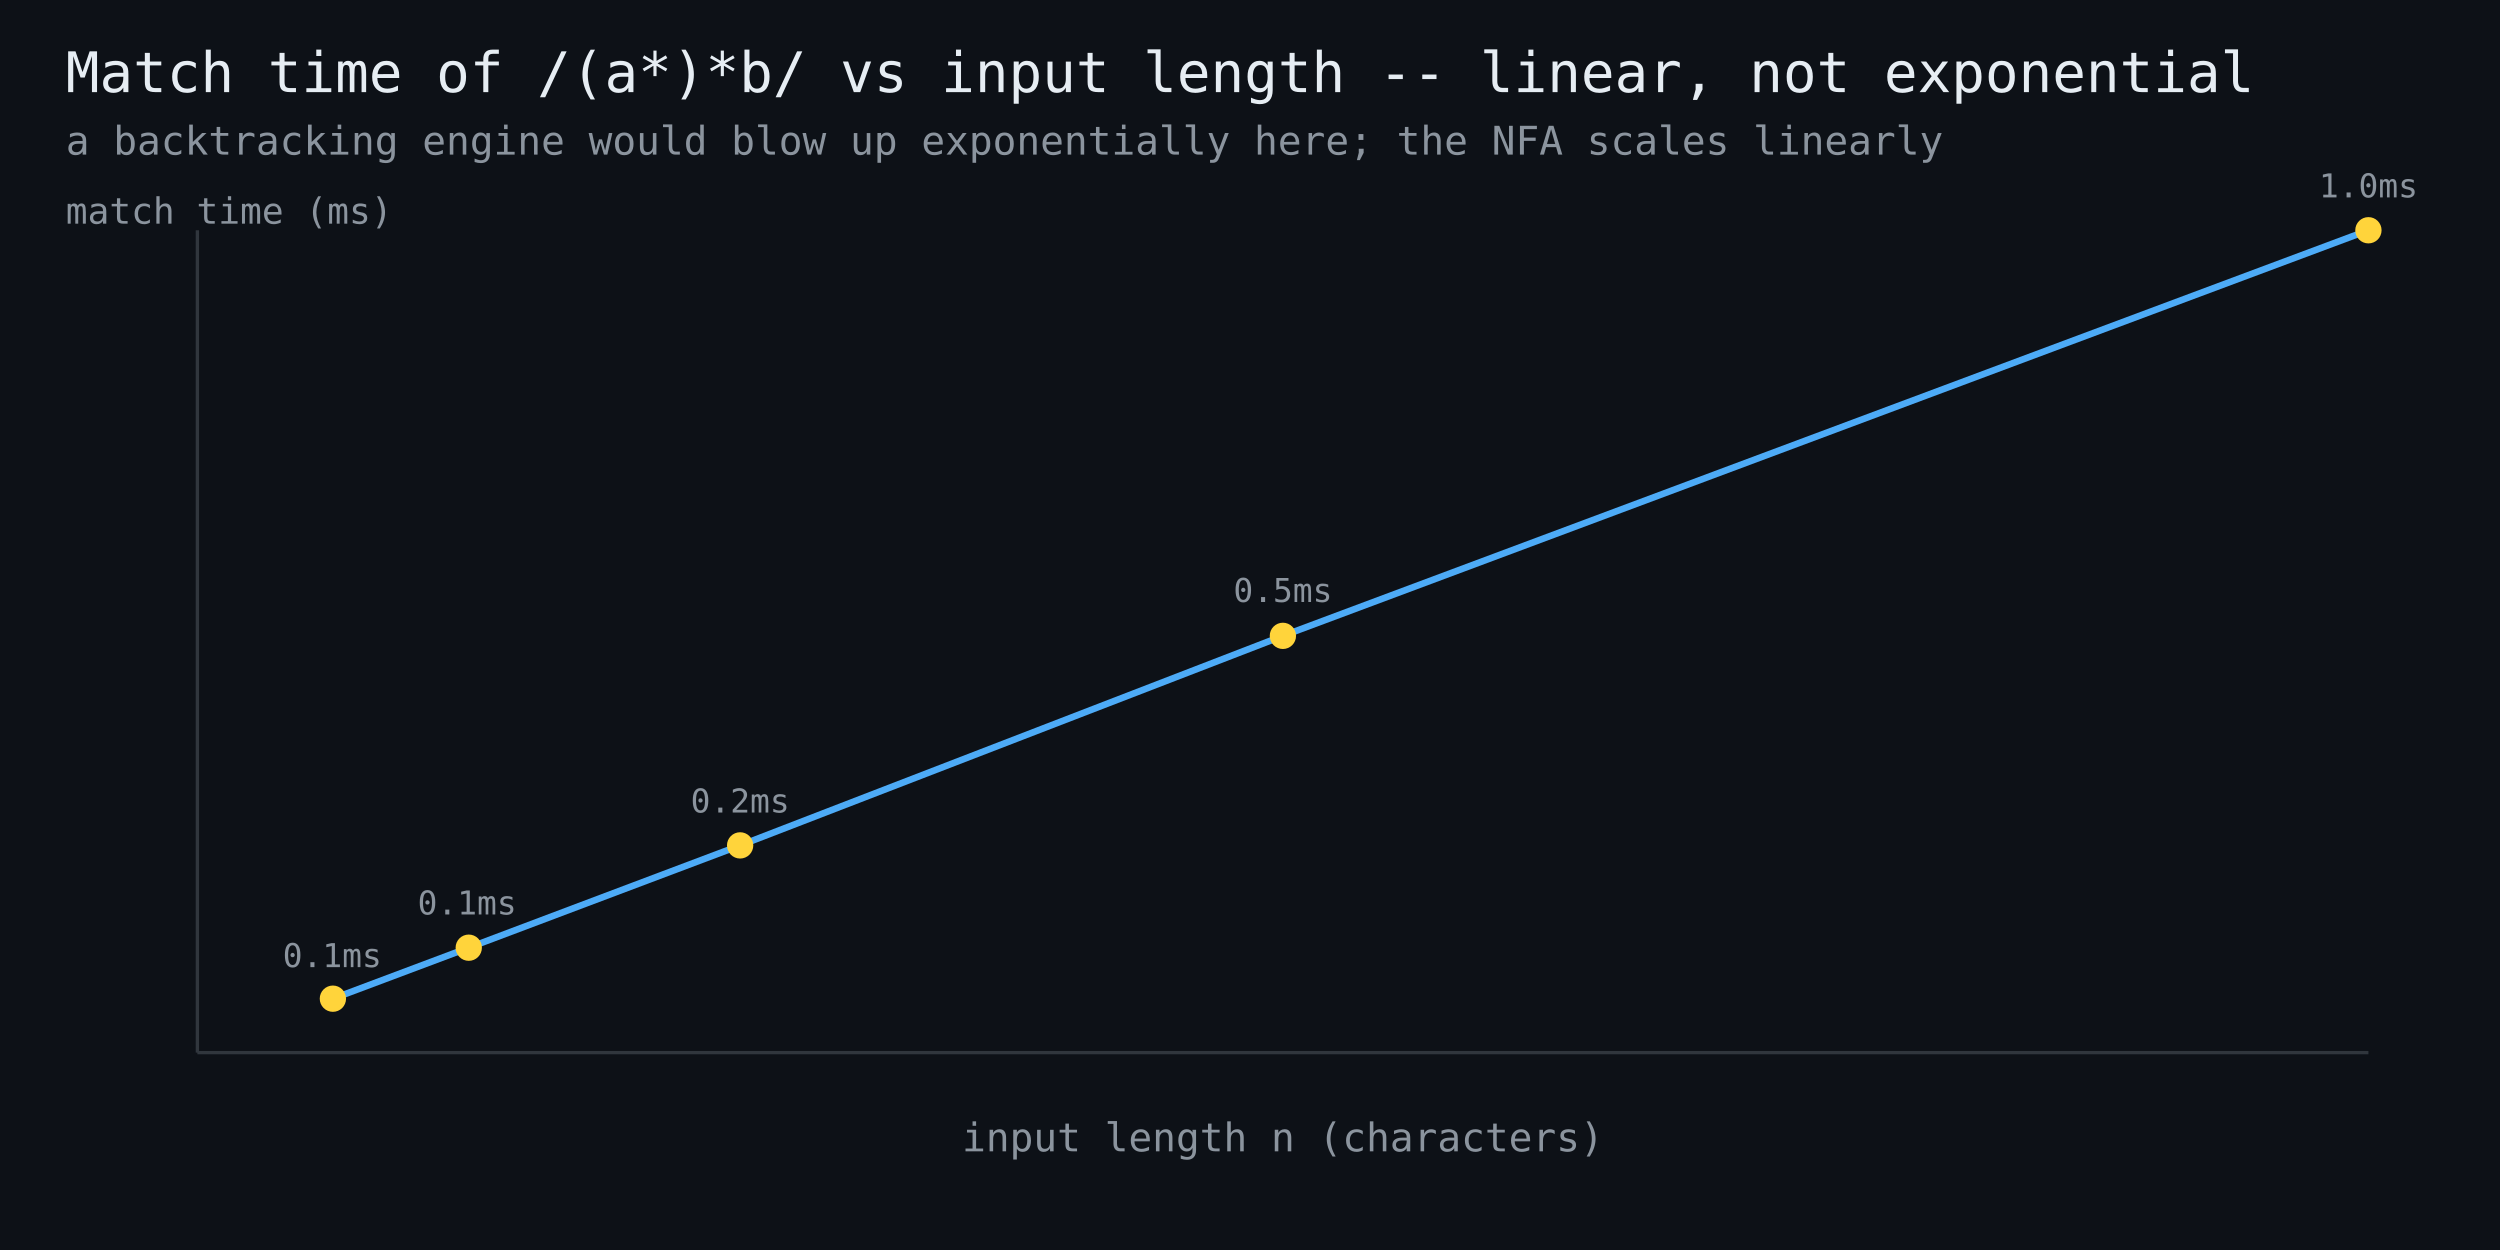
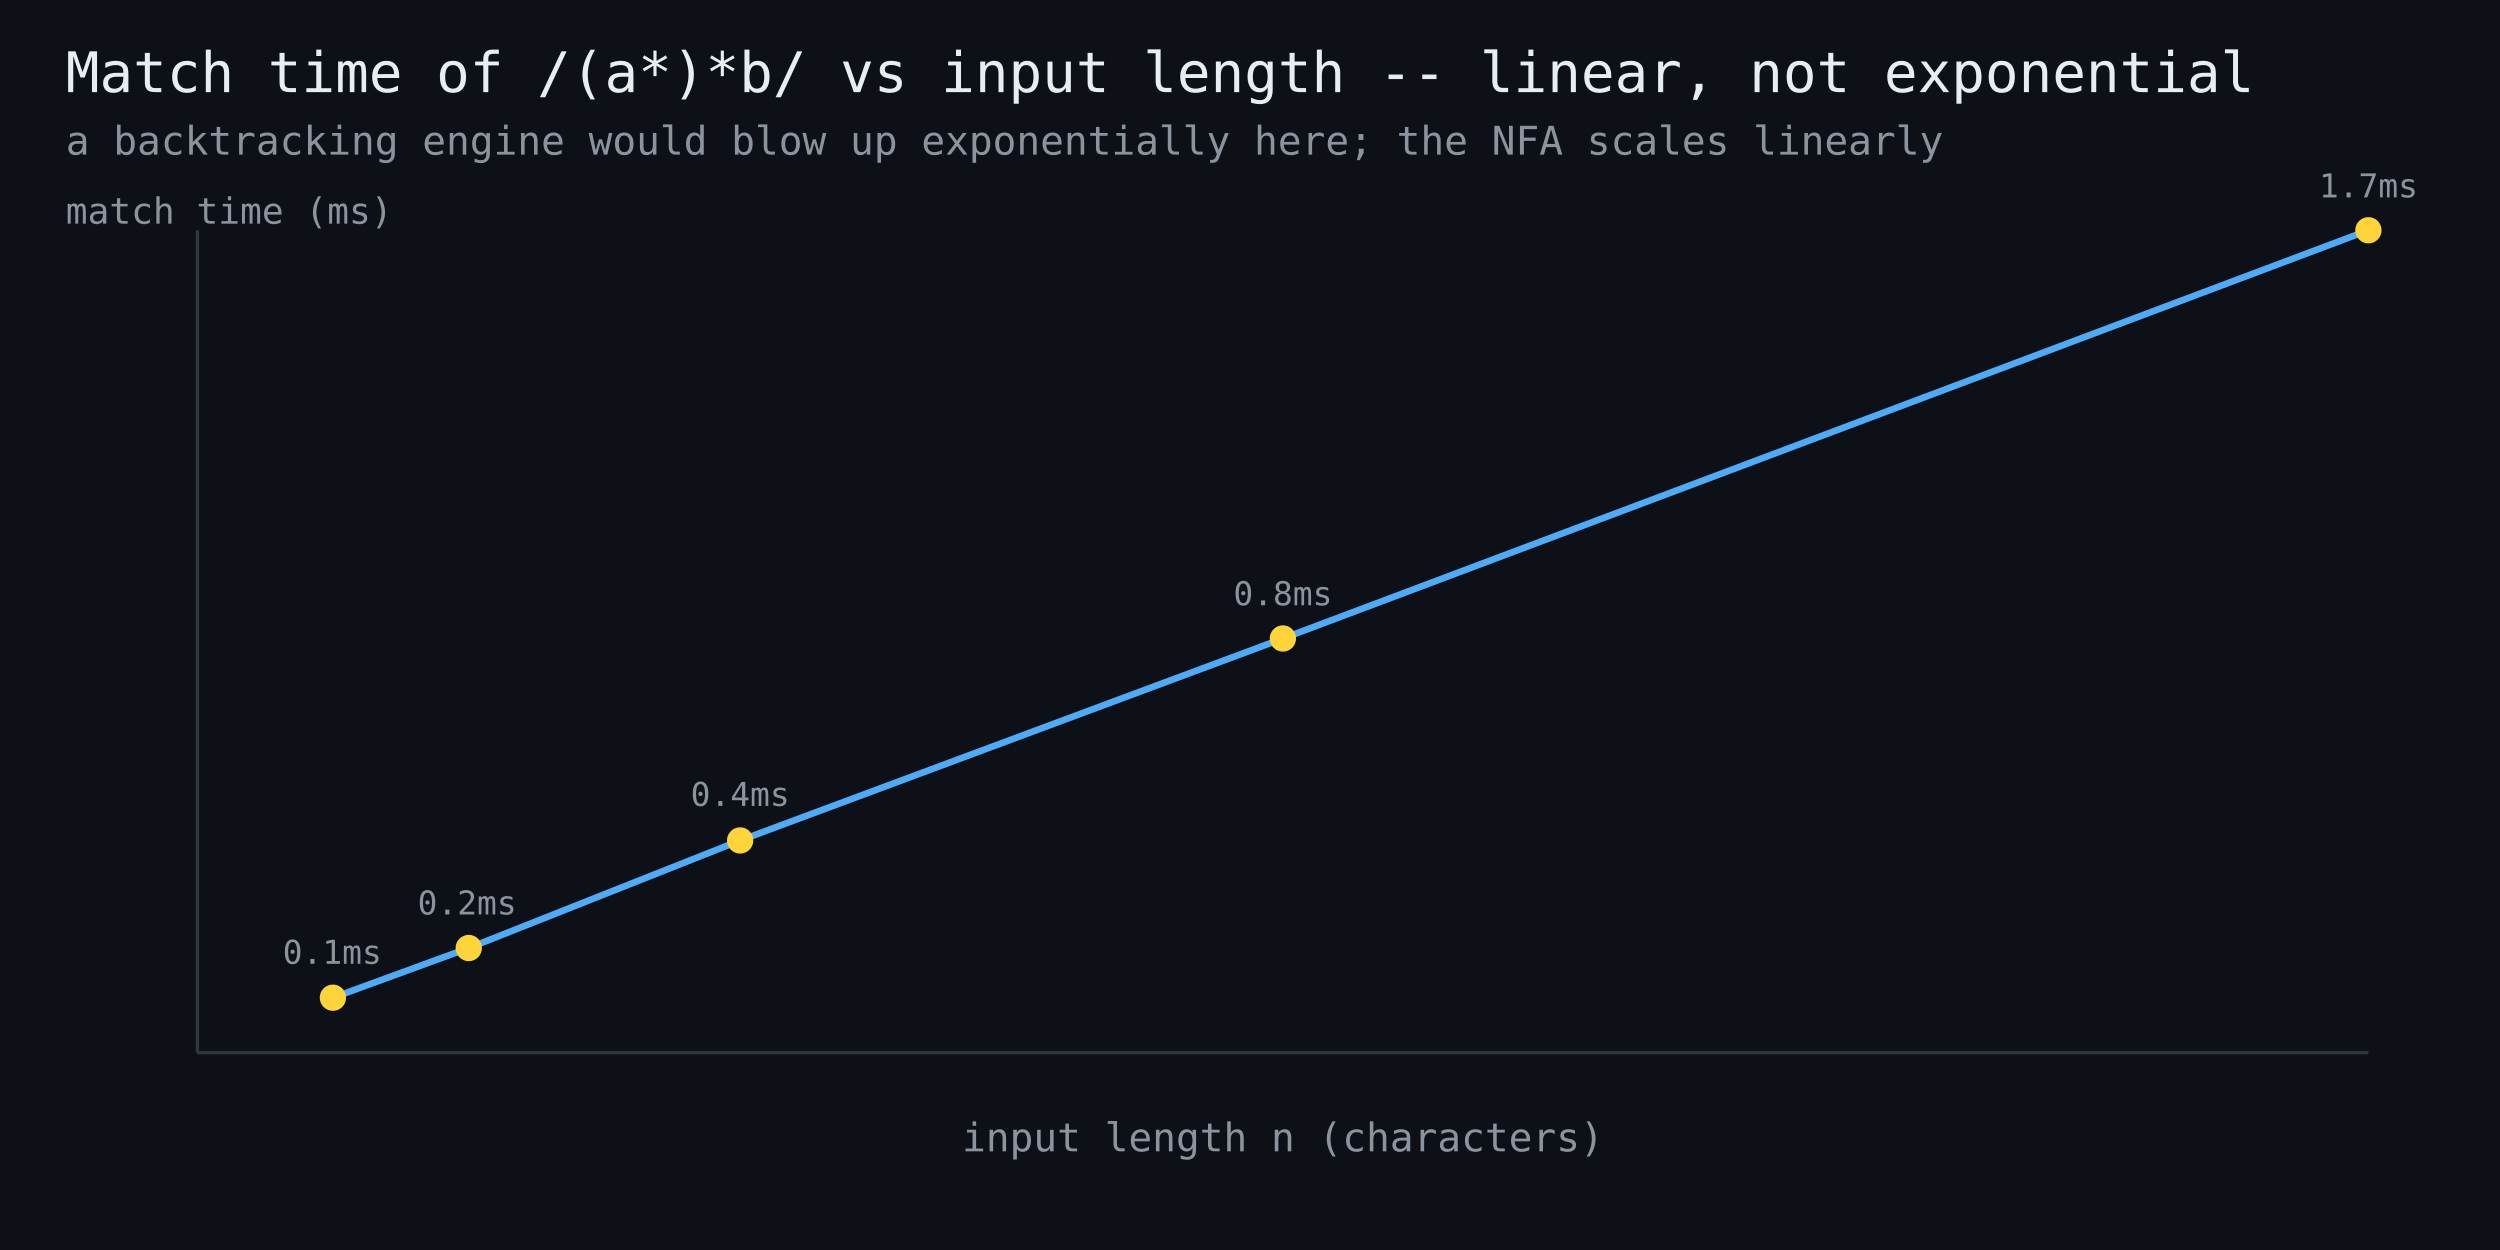
<svg xmlns="http://www.w3.org/2000/svg" width="760" height="380" viewBox="0 0 760 380" font-family="monospace">
  <rect width="760" height="380" fill="#0d1117" />
  <text x="20" y="28" fill="#e6edf3" font-size="17">Match time of /(a*)*b/ vs input length -- linear, not exponential</text>
  <text x="20" y="47" fill="#8b949e" font-size="12">a backtracking engine would blow up exponentially here; the NFA scales linearly</text>
  <line x1="60" y1="320" x2="720" y2="320" stroke="#30363d" stroke-width="1" />
  <line x1="60" y1="320" x2="60" y2="70" stroke="#30363d" stroke-width="1" />
-   <polyline points="101.2,303.6 142.5,288.1 225.0,257.0 390.0,193.3 720.0,70.0" fill="none" stroke="#4dabf7" stroke-width="2" />
-   <circle cx="101.2" cy="303.6" r="4" fill="#ffd43b" />
-   <text x="101" y="294" fill="#8b949e" font-size="10" text-anchor="middle">0.1ms</text>
-   <circle cx="142.5" cy="288.1" r="4" fill="#ffd43b" />
-   <text x="142" y="278" fill="#8b949e" font-size="10" text-anchor="middle">0.1ms</text>
-   <circle cx="225.0" cy="257.0" r="4" fill="#ffd43b" />
-   <text x="225" y="247" fill="#8b949e" font-size="10" text-anchor="middle">0.2ms</text>
-   <circle cx="390.0" cy="193.3" r="4" fill="#ffd43b" />
-   <text x="390" y="183" fill="#8b949e" font-size="10" text-anchor="middle">0.5ms</text>
+   <polyline points="101.2,303.3 142.5,288.2 225.0,255.5 390.0,194.1 720.0,70.0" fill="none" stroke="#4dabf7" stroke-width="2" />
+   <circle cx="101.2" cy="303.3" r="4" fill="#ffd43b" />
+   <text x="101" y="293" fill="#8b949e" font-size="10" text-anchor="middle">0.1ms</text>
+   <circle cx="142.5" cy="288.2" r="4" fill="#ffd43b" />
+   <text x="142" y="278" fill="#8b949e" font-size="10" text-anchor="middle">0.2ms</text>
+   <circle cx="225.0" cy="255.5" r="4" fill="#ffd43b" />
+   <text x="225" y="245" fill="#8b949e" font-size="10" text-anchor="middle">0.4ms</text>
+   <circle cx="390.0" cy="194.1" r="4" fill="#ffd43b" />
+   <text x="390" y="184" fill="#8b949e" font-size="10" text-anchor="middle">0.8ms</text>
  <circle cx="720.0" cy="70.0" r="4" fill="#ffd43b" />
-   <text x="720" y="60" fill="#8b949e" font-size="10" text-anchor="middle">1.0ms</text>
+   <text x="720" y="60" fill="#8b949e" font-size="10" text-anchor="middle">1.7ms</text>
  <text x="390" y="350" fill="#8b949e" font-size="12" text-anchor="middle">input length n (characters)</text>
  <text x="20" y="68" fill="#8b949e" font-size="11">match time (ms)</text>
</svg>
